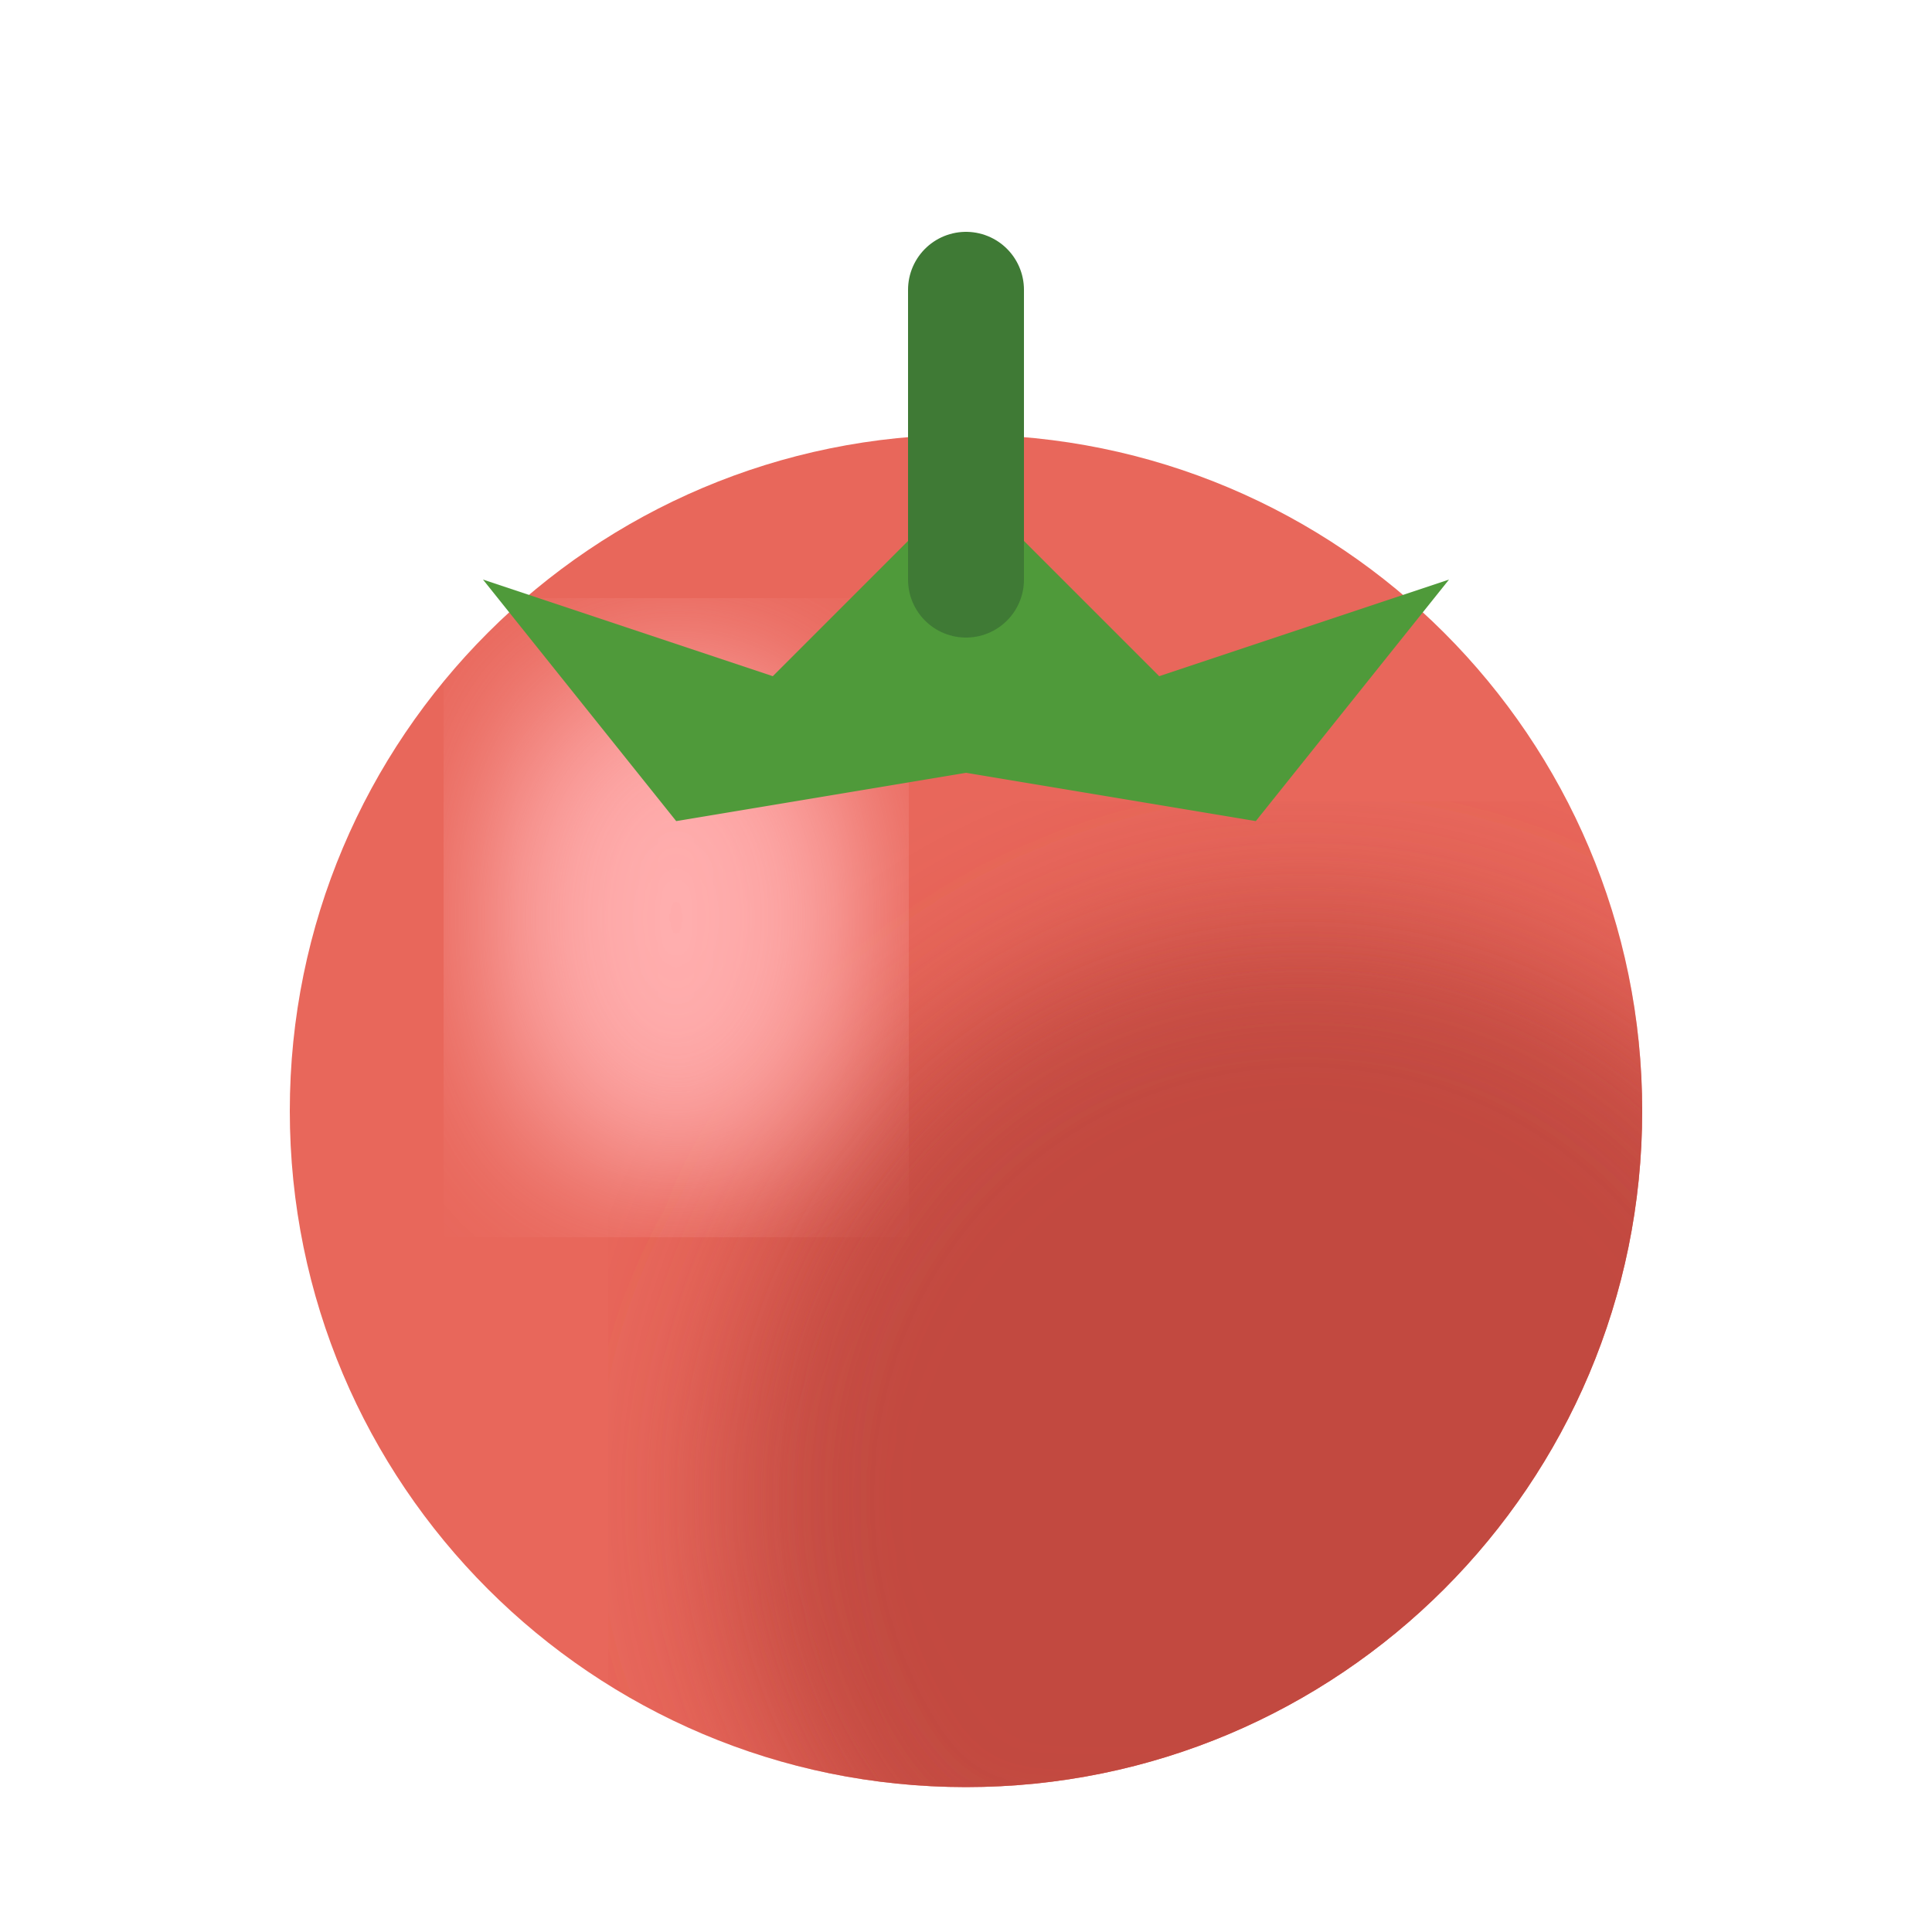
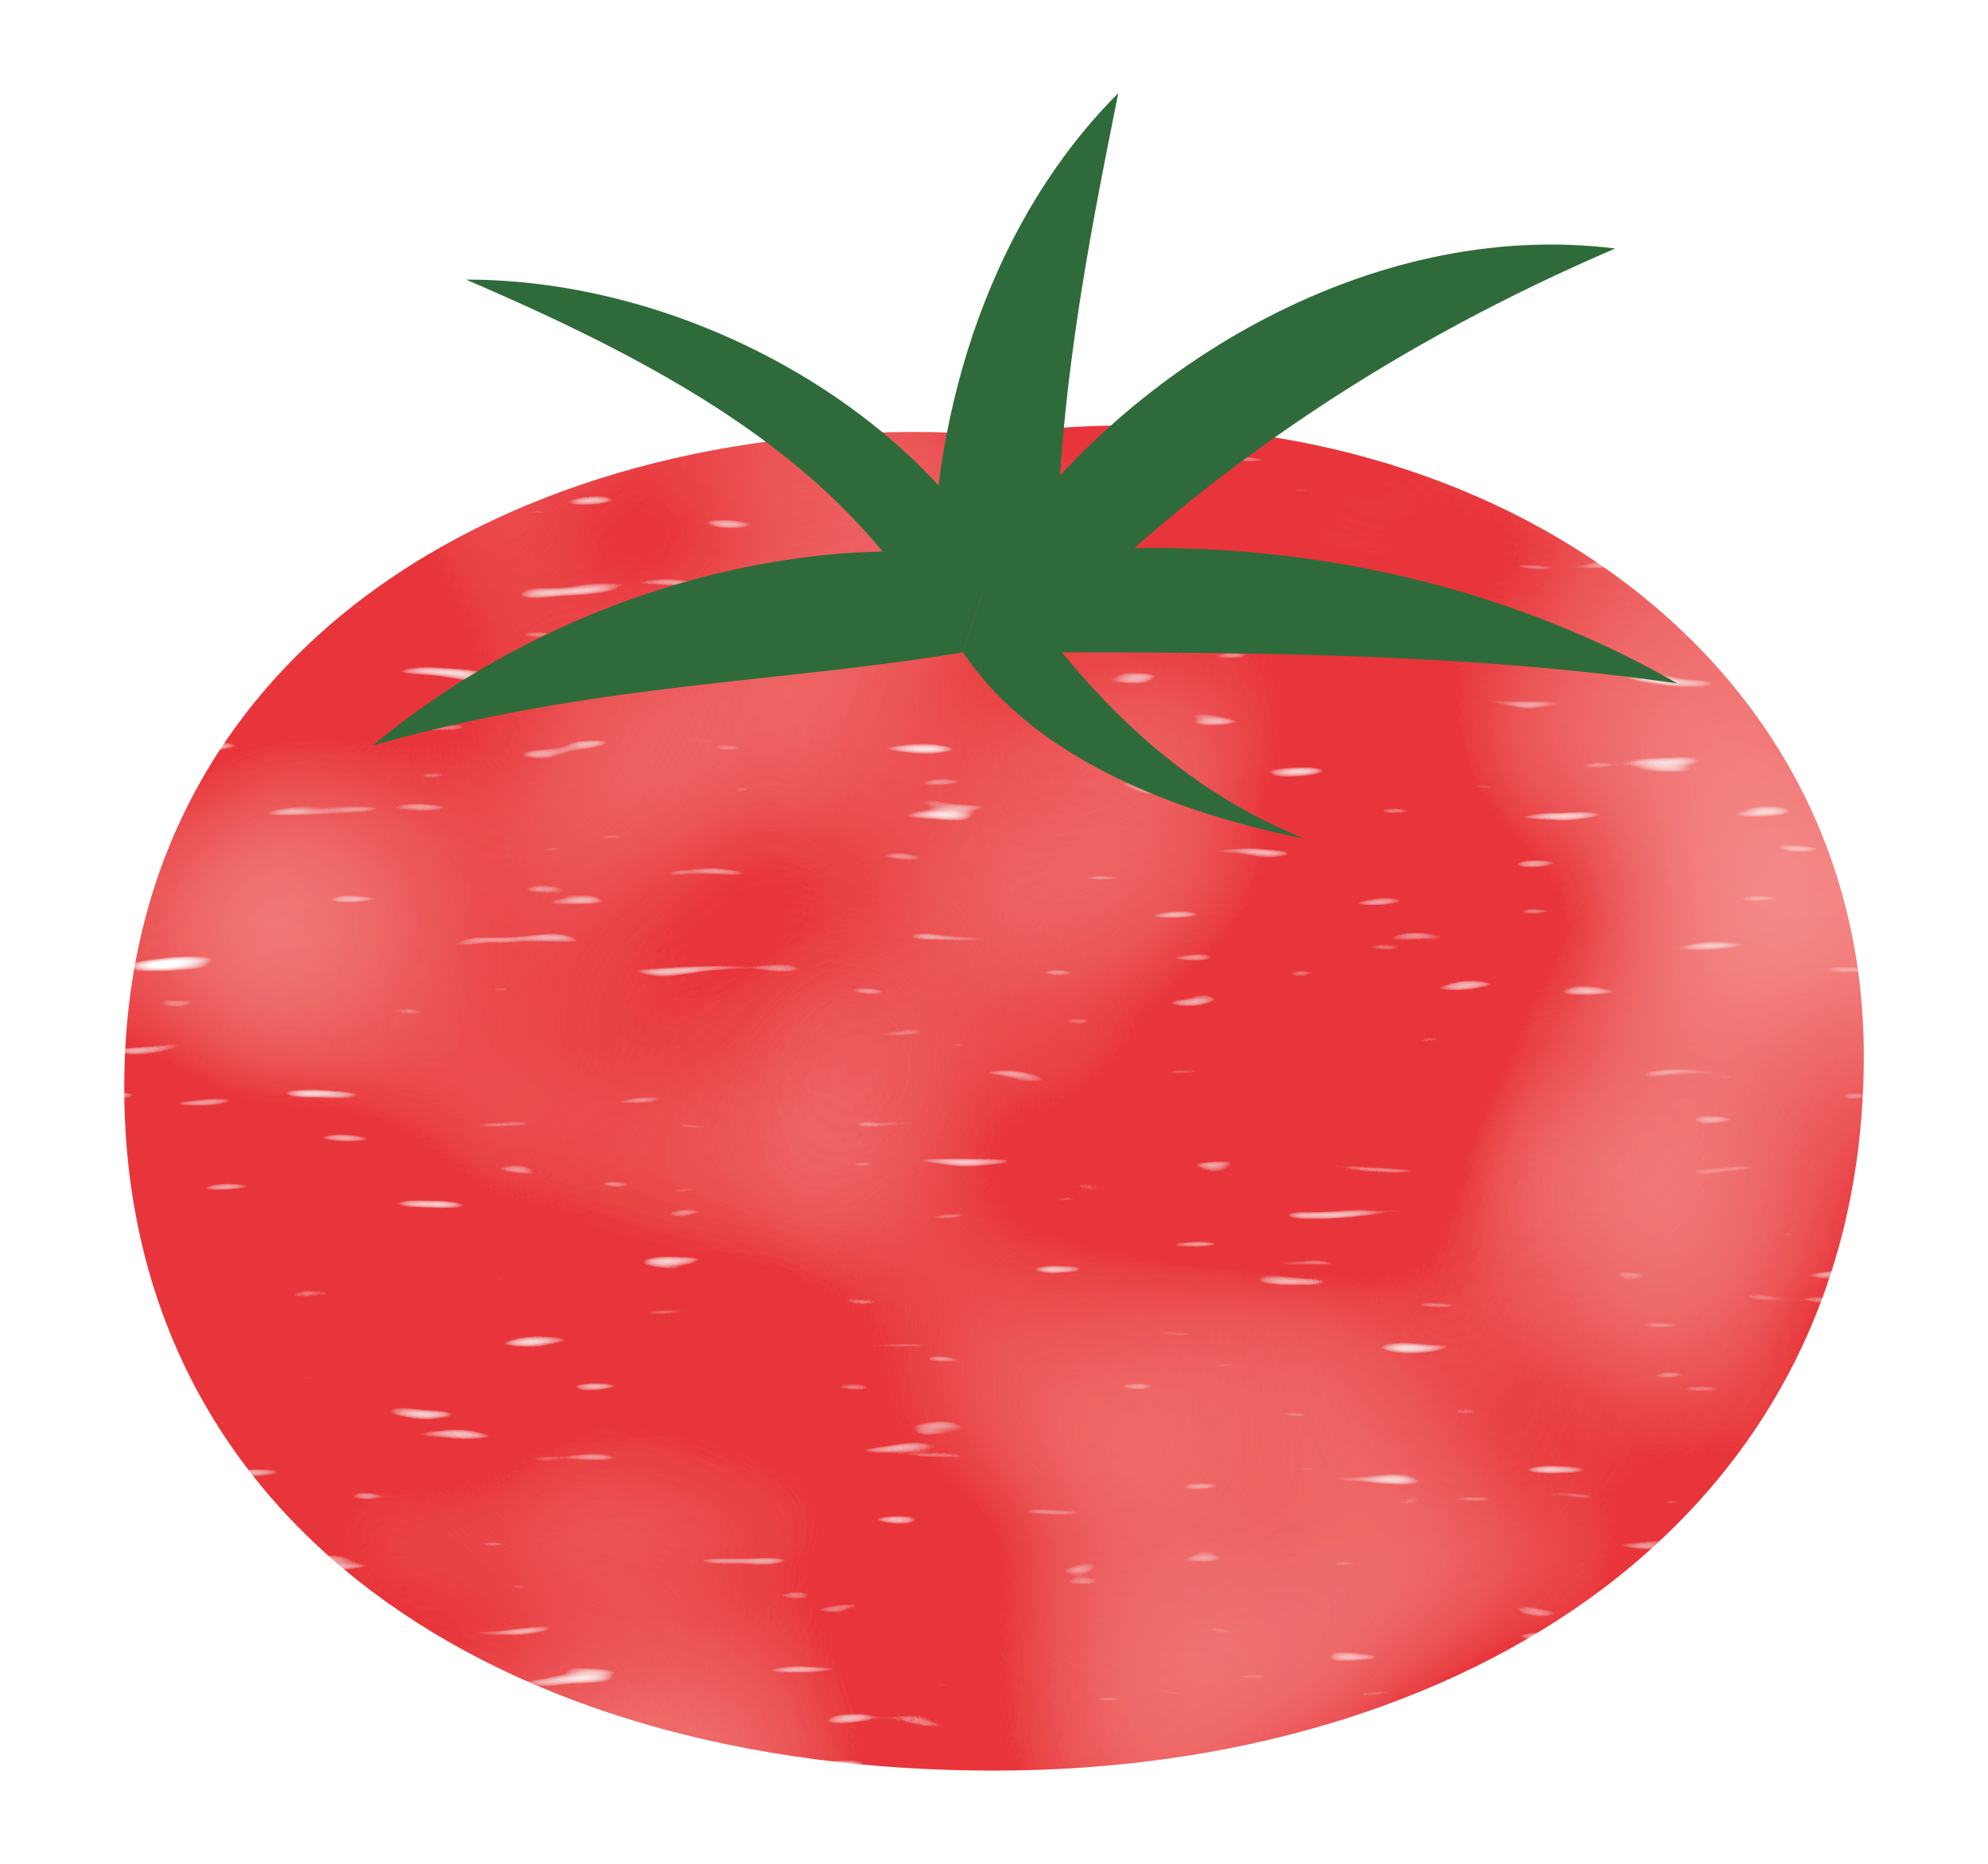
- <svg xmlns="http://www.w3.org/2000/svg" viewBox="0 0 40 40">
+ <svg xmlns="http://www.w3.org/2000/svg" viewBox="0 0 64 60">
  <defs>
-     <filter id="blur">
-       <feGaussianBlur stdDeviation="1.6" />
+     <filter id="worn" x="0" y="0" width="100%" height="100%">
+       <feTurbulence type="fractalNoise" baseFrequency="0.25 1.4" numOctaves="2" seed="11" result="n" />
+       <feColorMatrix in="n" type="matrix" values="0 0 0 0 1  0 0 0 0 1  0 0 0 0 1  6 0 0 0 -4.4" result="specks" />
+       <feComposite in="specks" in2="SourceAlpha" operator="in" result="wornSpecks" />
+       <feTurbulence type="fractalNoise" baseFrequency="0.06" numOctaves="2" seed="4" result="blot" />
+       <feColorMatrix in="blot" type="matrix" values="0 0 0 0 0.98  0 0 0 0 0.42  0 0 0 0 0.4  1.4 0 0 0 -0.62" result="patch" />
+       <feComposite in="patch" in2="SourceAlpha" operator="in" result="patches" />
+       <feMerge>
+         <feMergeNode in="SourceGraphic" />
+         <feMergeNode in="patches" />
+         <feMergeNode in="wornSpecks" />
+       </feMerge>
    </filter>
-     <clipPath id="fruit">
-       <circle cx="20" cy="23" r="14" />
-     </clipPath>
  </defs>
-   <g clip-path="url(#fruit)">
-     <rect width="40" height="40" fill="#e8675b" />
-     <circle cx="27" cy="31" r="12" fill="#c24a41" filter="url(#blur)" />
-     <ellipse cx="14" cy="19" rx="4" ry="5.5" fill="#ffadad" filter="url(#blur)" />
+   <path d="M32 14 C46 12 60 20 60 34 C60 49 47 57 32 57 C16 57 4 49 4 35 C4 20 18 13 32 14 Z" fill="#e8343a" filter="url(#worn)" />
+   <g fill="#2f6b3a">
+     <path d="M32 18 C26 17 18 19 12 24 C19 22 25 22 31 21 Z" />
+     <path d="M32 18 C29 13 22 9 15 9 C22 12 27 15 30 20 Z" />
+     <path d="M32 18 C36 12 44 7 52 8 C45 11 39 15 34 20 Z" />
+     <path d="M32 18 C39 17 47 18 54 22 C47 21 40 21 33 21 Z" />
+     <path d="M32 18 C34 21 37 25 42 27 C37 26 33 24 31 21 Z" />
+     <path d="M30 19 C30 13 32 7 36 3 C35 8 34 13 34 19 Z" />
  </g>
-   <path d="M20 10 L24 14 L30 12 L26 17 L20 16 L14 17 L10 12 L16 14 Z" fill="#4f9a3a" />
-   <path d="M20 12 L20 6" stroke="#3f7a35" stroke-width="2.4" stroke-linecap="round" />
</svg>
